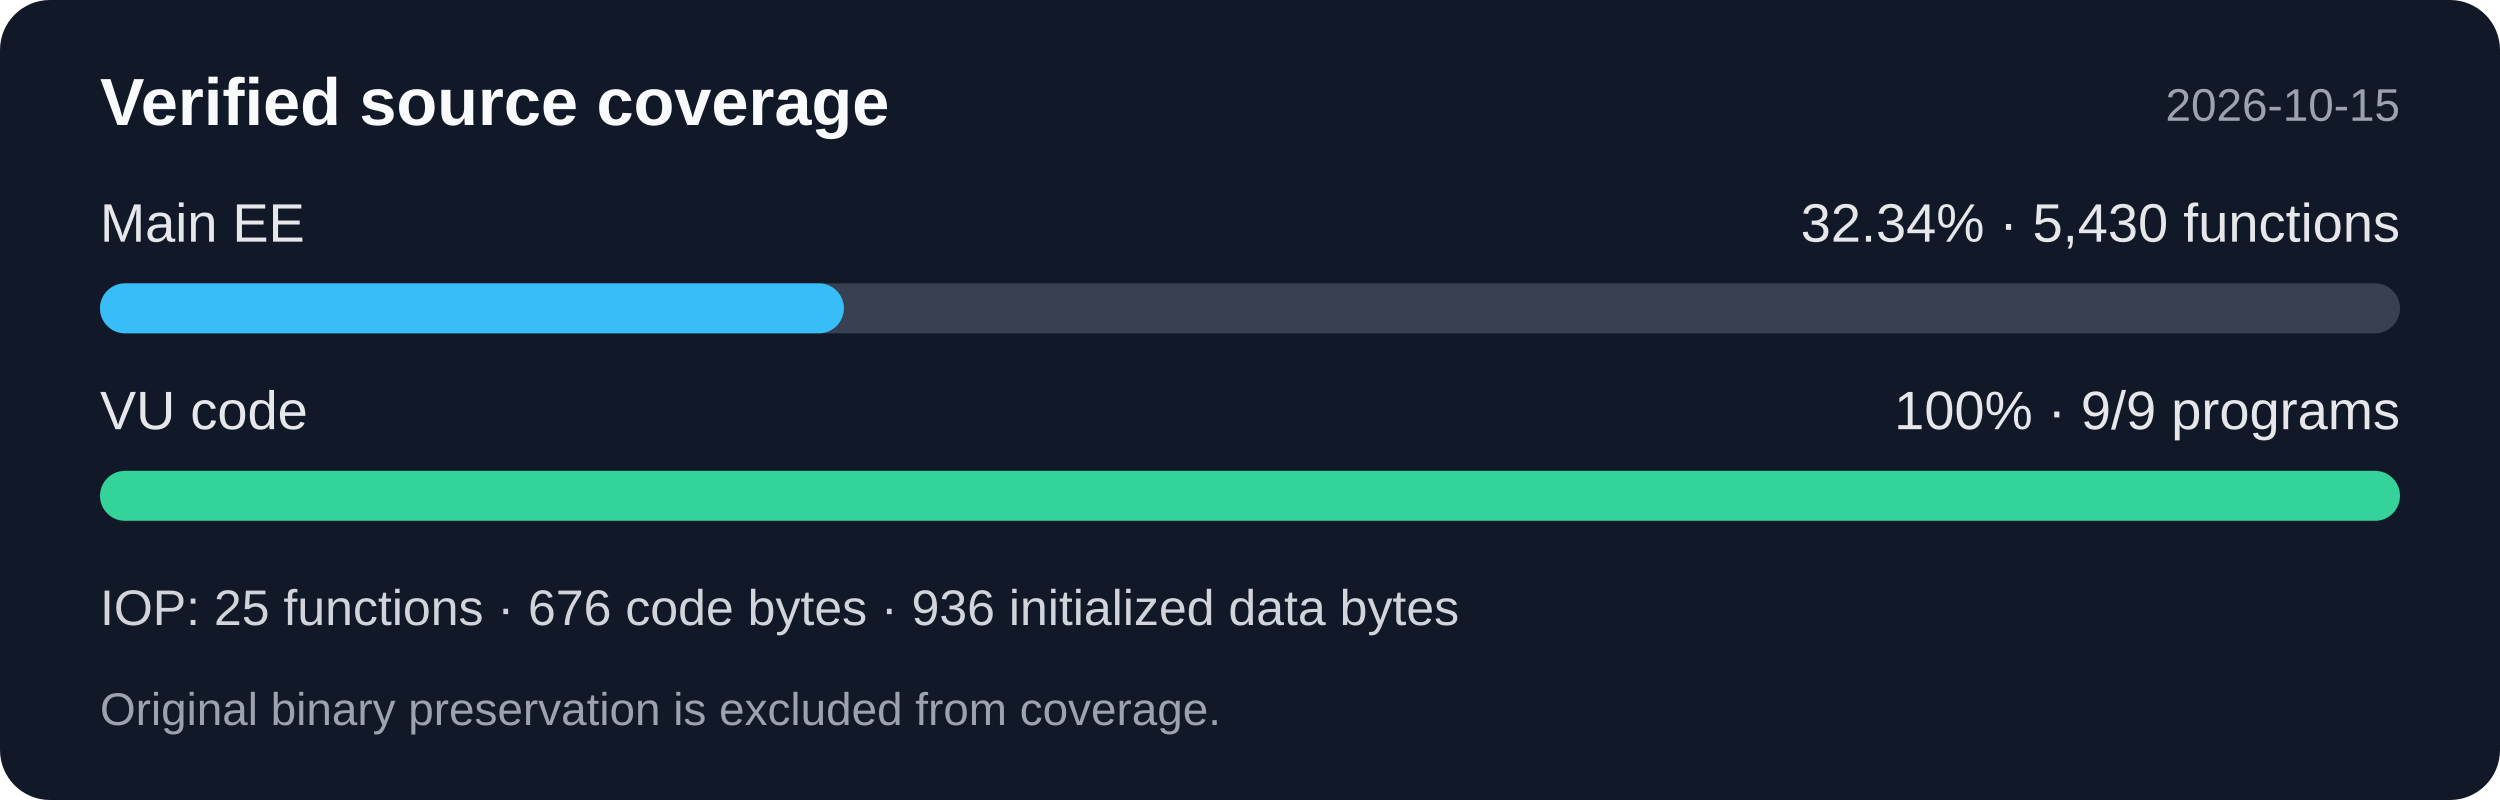
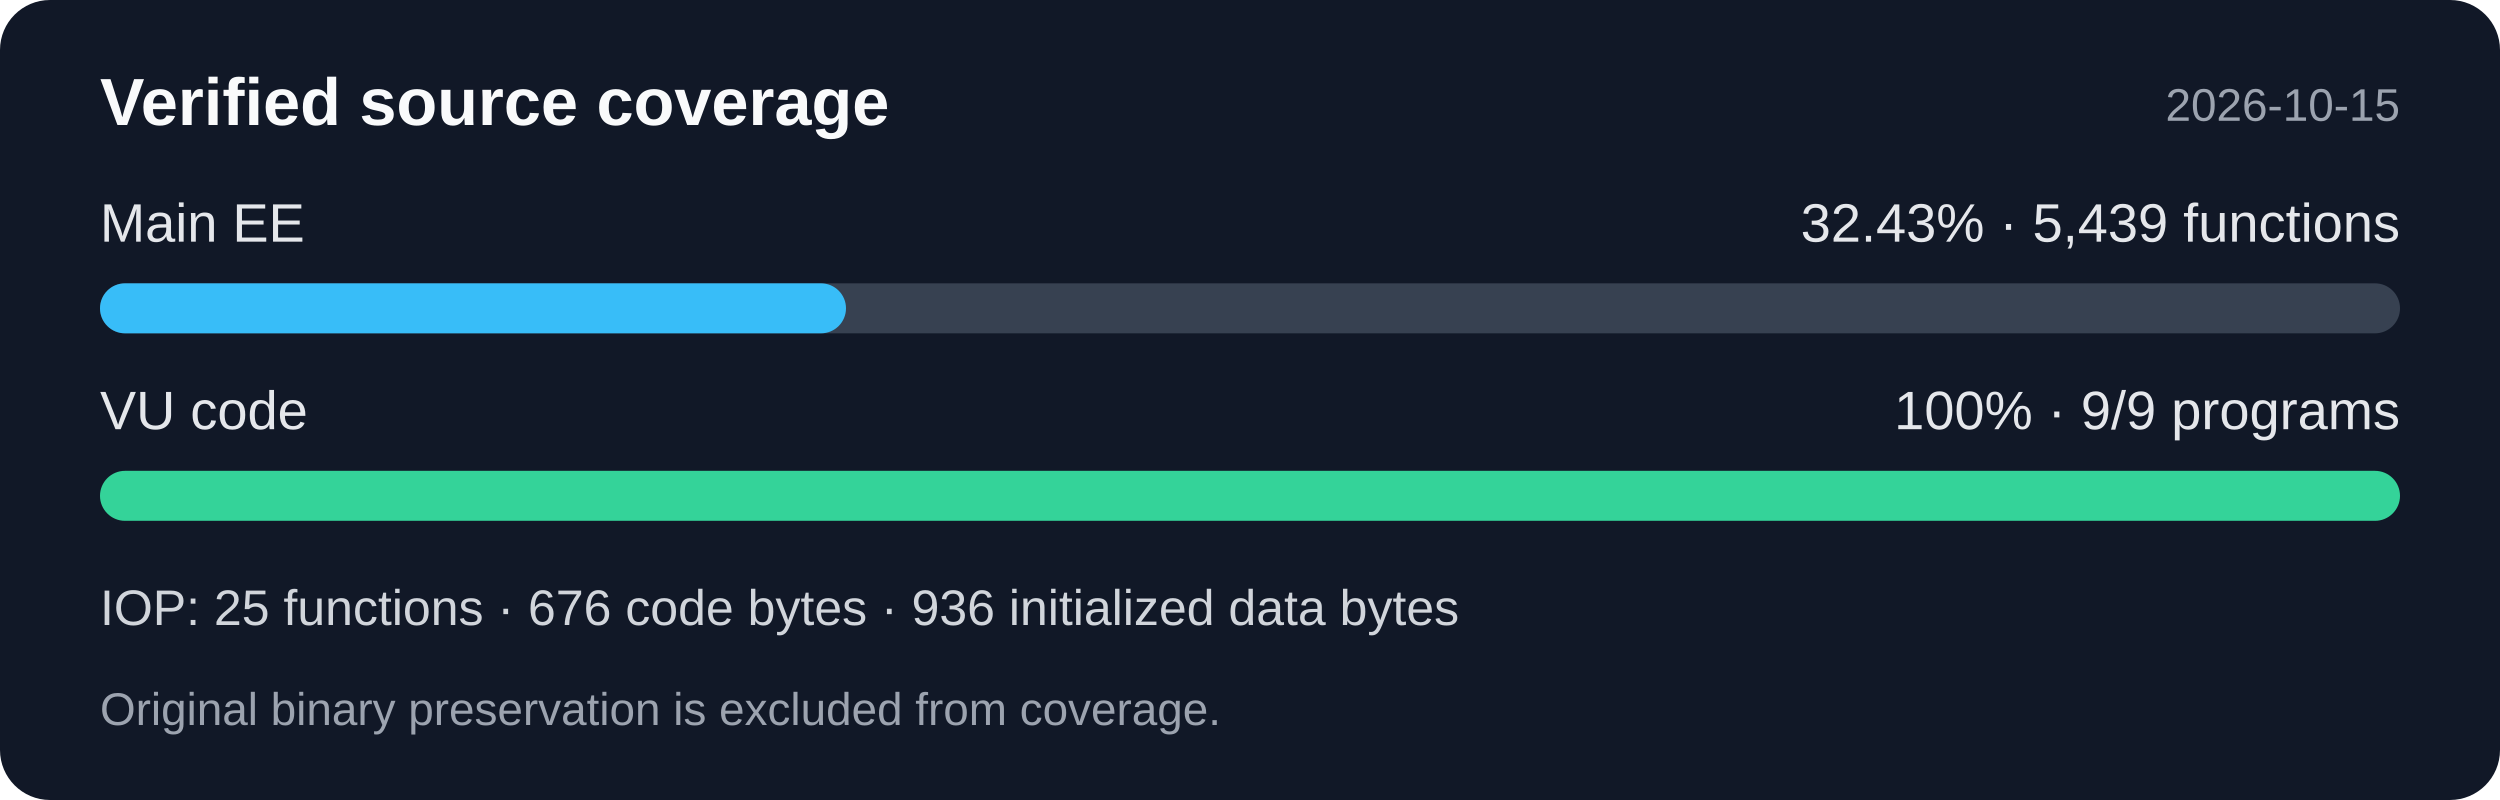
<svg xmlns="http://www.w3.org/2000/svg" width="600" height="192" viewBox="0 0 600 192" role="img" aria-labelledby="title desc">
  <rect width="600" height="192" rx="12" fill="#111827" />
  <g font-family="Segoe UI,Arial,sans-serif">
    <text x="24" y="30" fill="#f9fafb" font-size="16" font-weight="600">Verified source coverage</text>
    <text x="576" y="29" fill="#9ca3af" font-size="11" text-anchor="end">2026-10-15</text>
    <text x="24" y="58" fill="#e5e7eb" font-size="13">Main EE</text>
-     <text x="576" y="58" fill="#e5e7eb" font-size="13" text-anchor="end">32.34% · 5,430 functions</text>
+     <text x="576" y="58" fill="#e5e7eb" font-size="13" text-anchor="end">32.43% · 5,439 functions</text>
    <rect x="24" y="68" width="552" height="12" rx="6" fill="#374151" />
-     <rect x="24" y="68" width="178.538" height="12" rx="6" fill="#38bdf8" />
+     <rect x="24" y="68" width="179.04" height="12" rx="6" fill="#38bdf8" />
    <text x="24" y="103" fill="#e5e7eb" font-size="13">VU code</text>
    <text x="576" y="103" fill="#e5e7eb" font-size="13" text-anchor="end">100% · 9/9 programs</text>
    <rect x="24" y="113" width="552" height="12" rx="6" fill="#34d399" />
    <text x="24" y="150" fill="#d1d5db" font-size="12">IOP: 25 functions · 676 code bytes · 936 initialized data bytes</text>
    <text x="24" y="174" fill="#9ca3af" font-size="11">Original binary preservation is excluded from coverage.</text>
  </g>
</svg>
